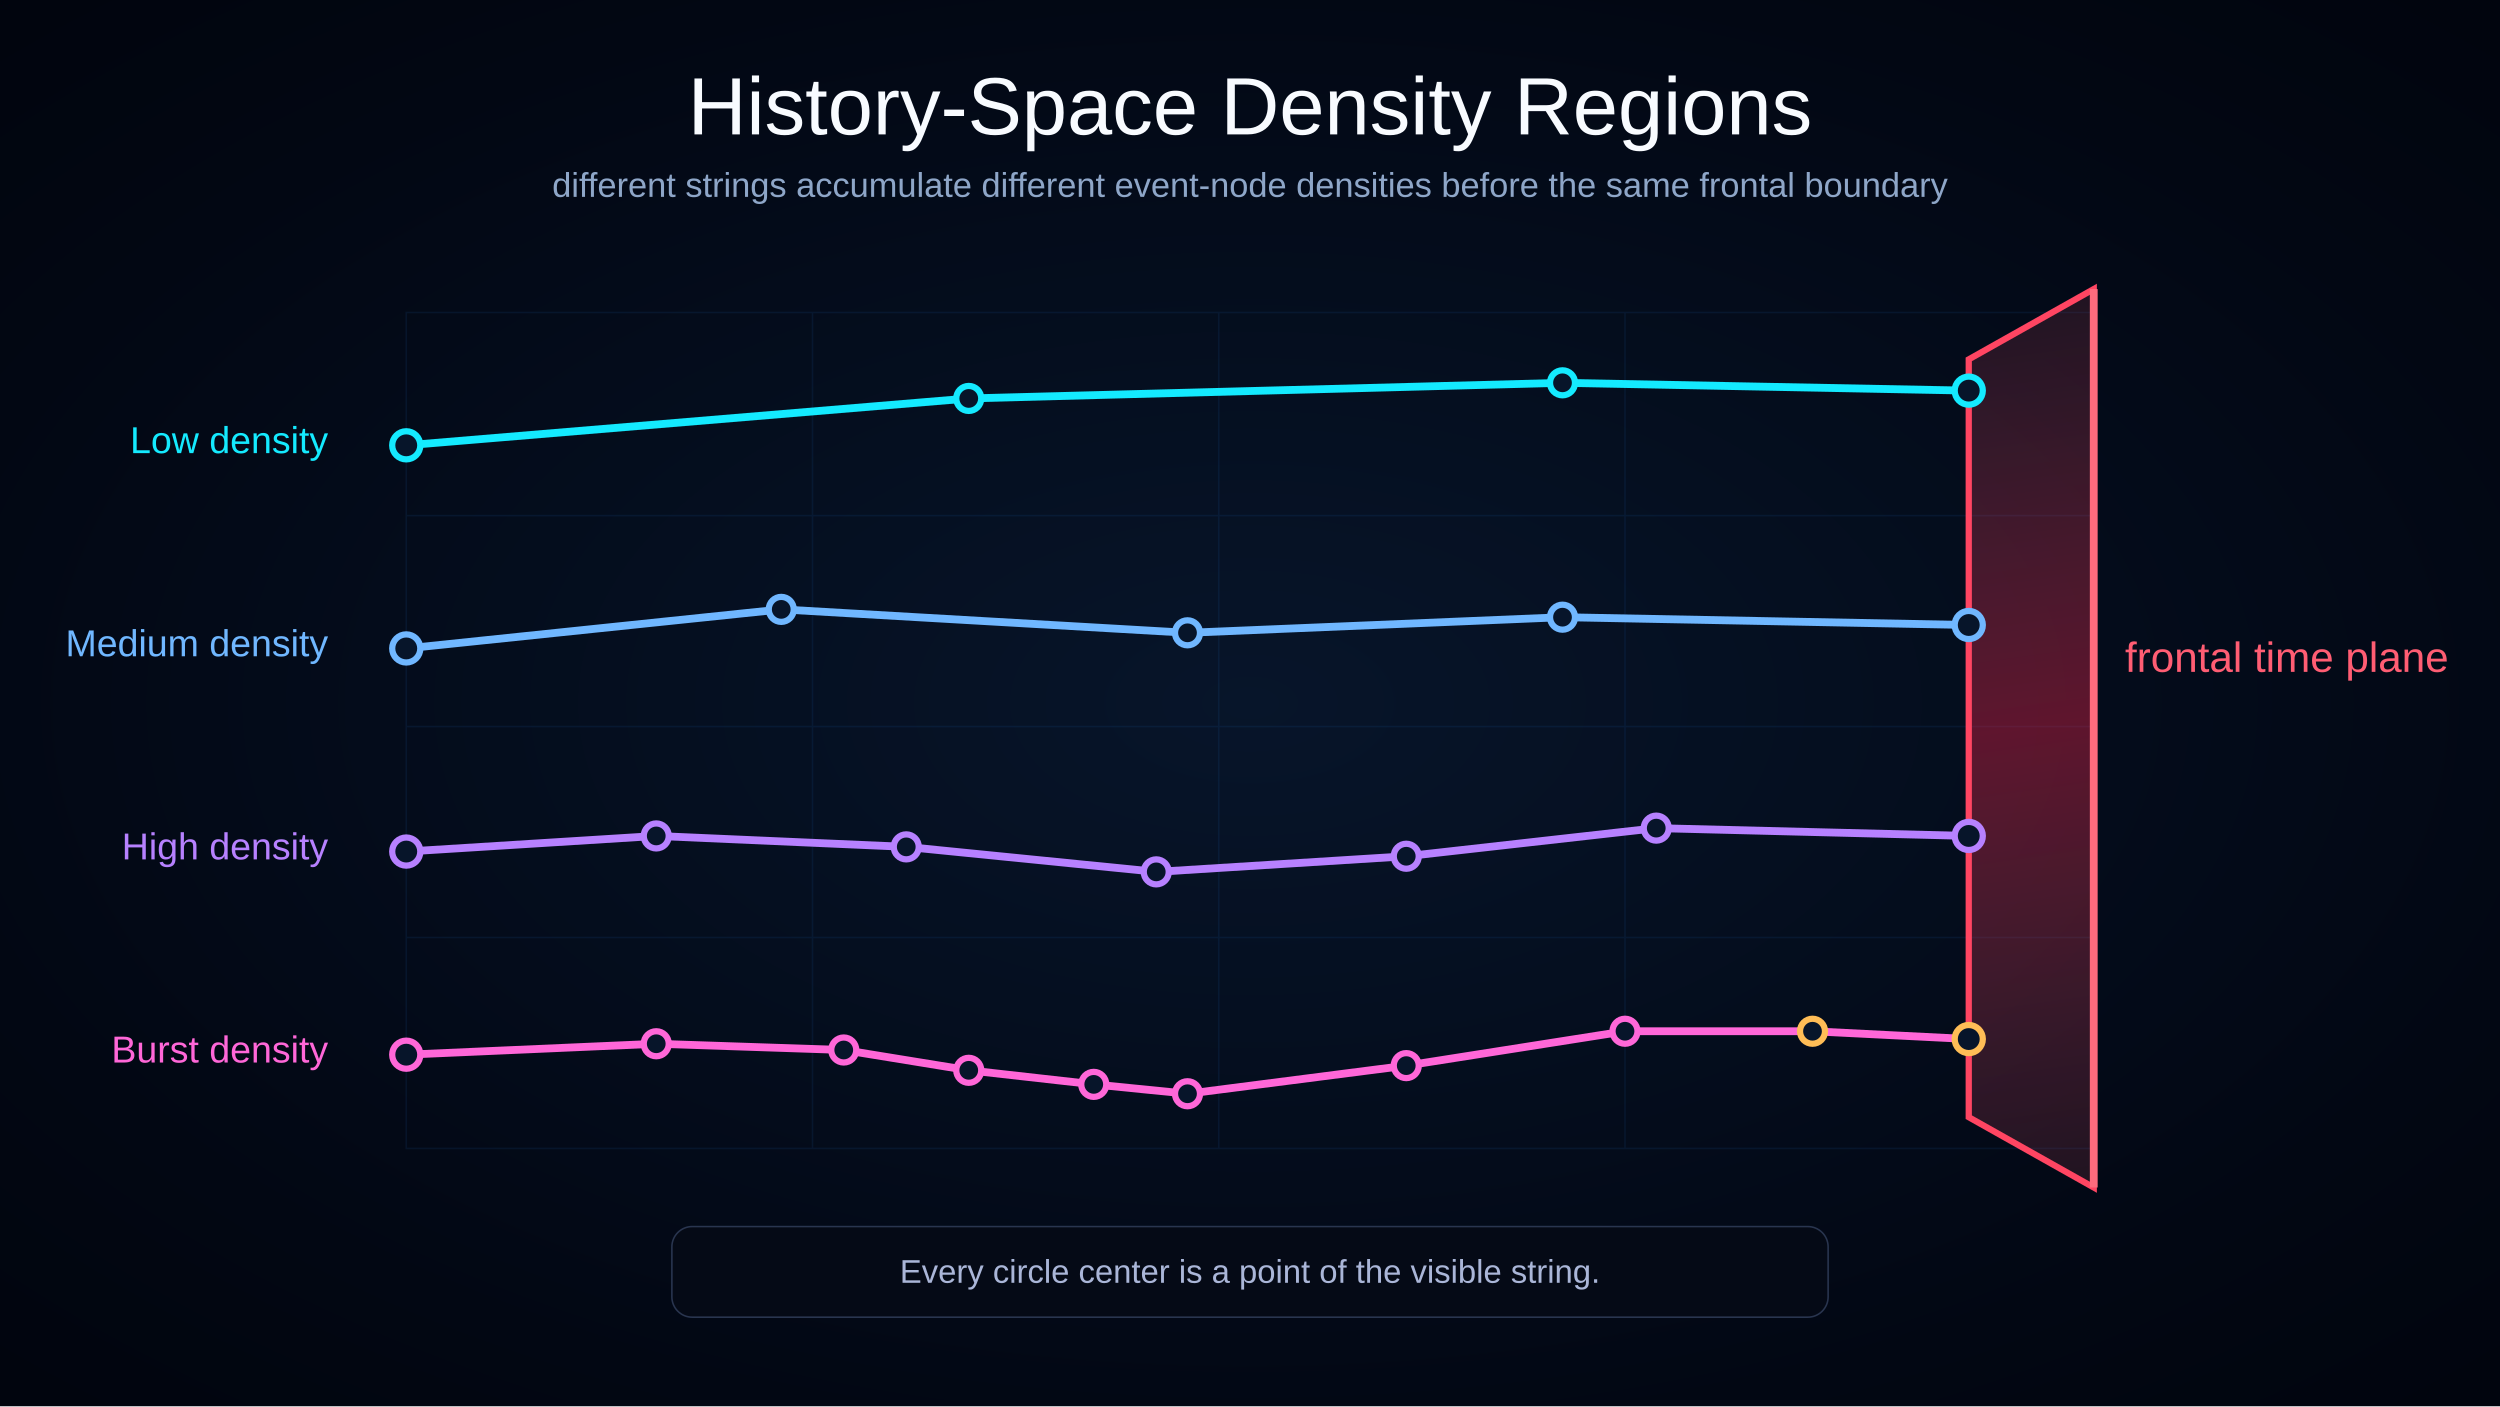
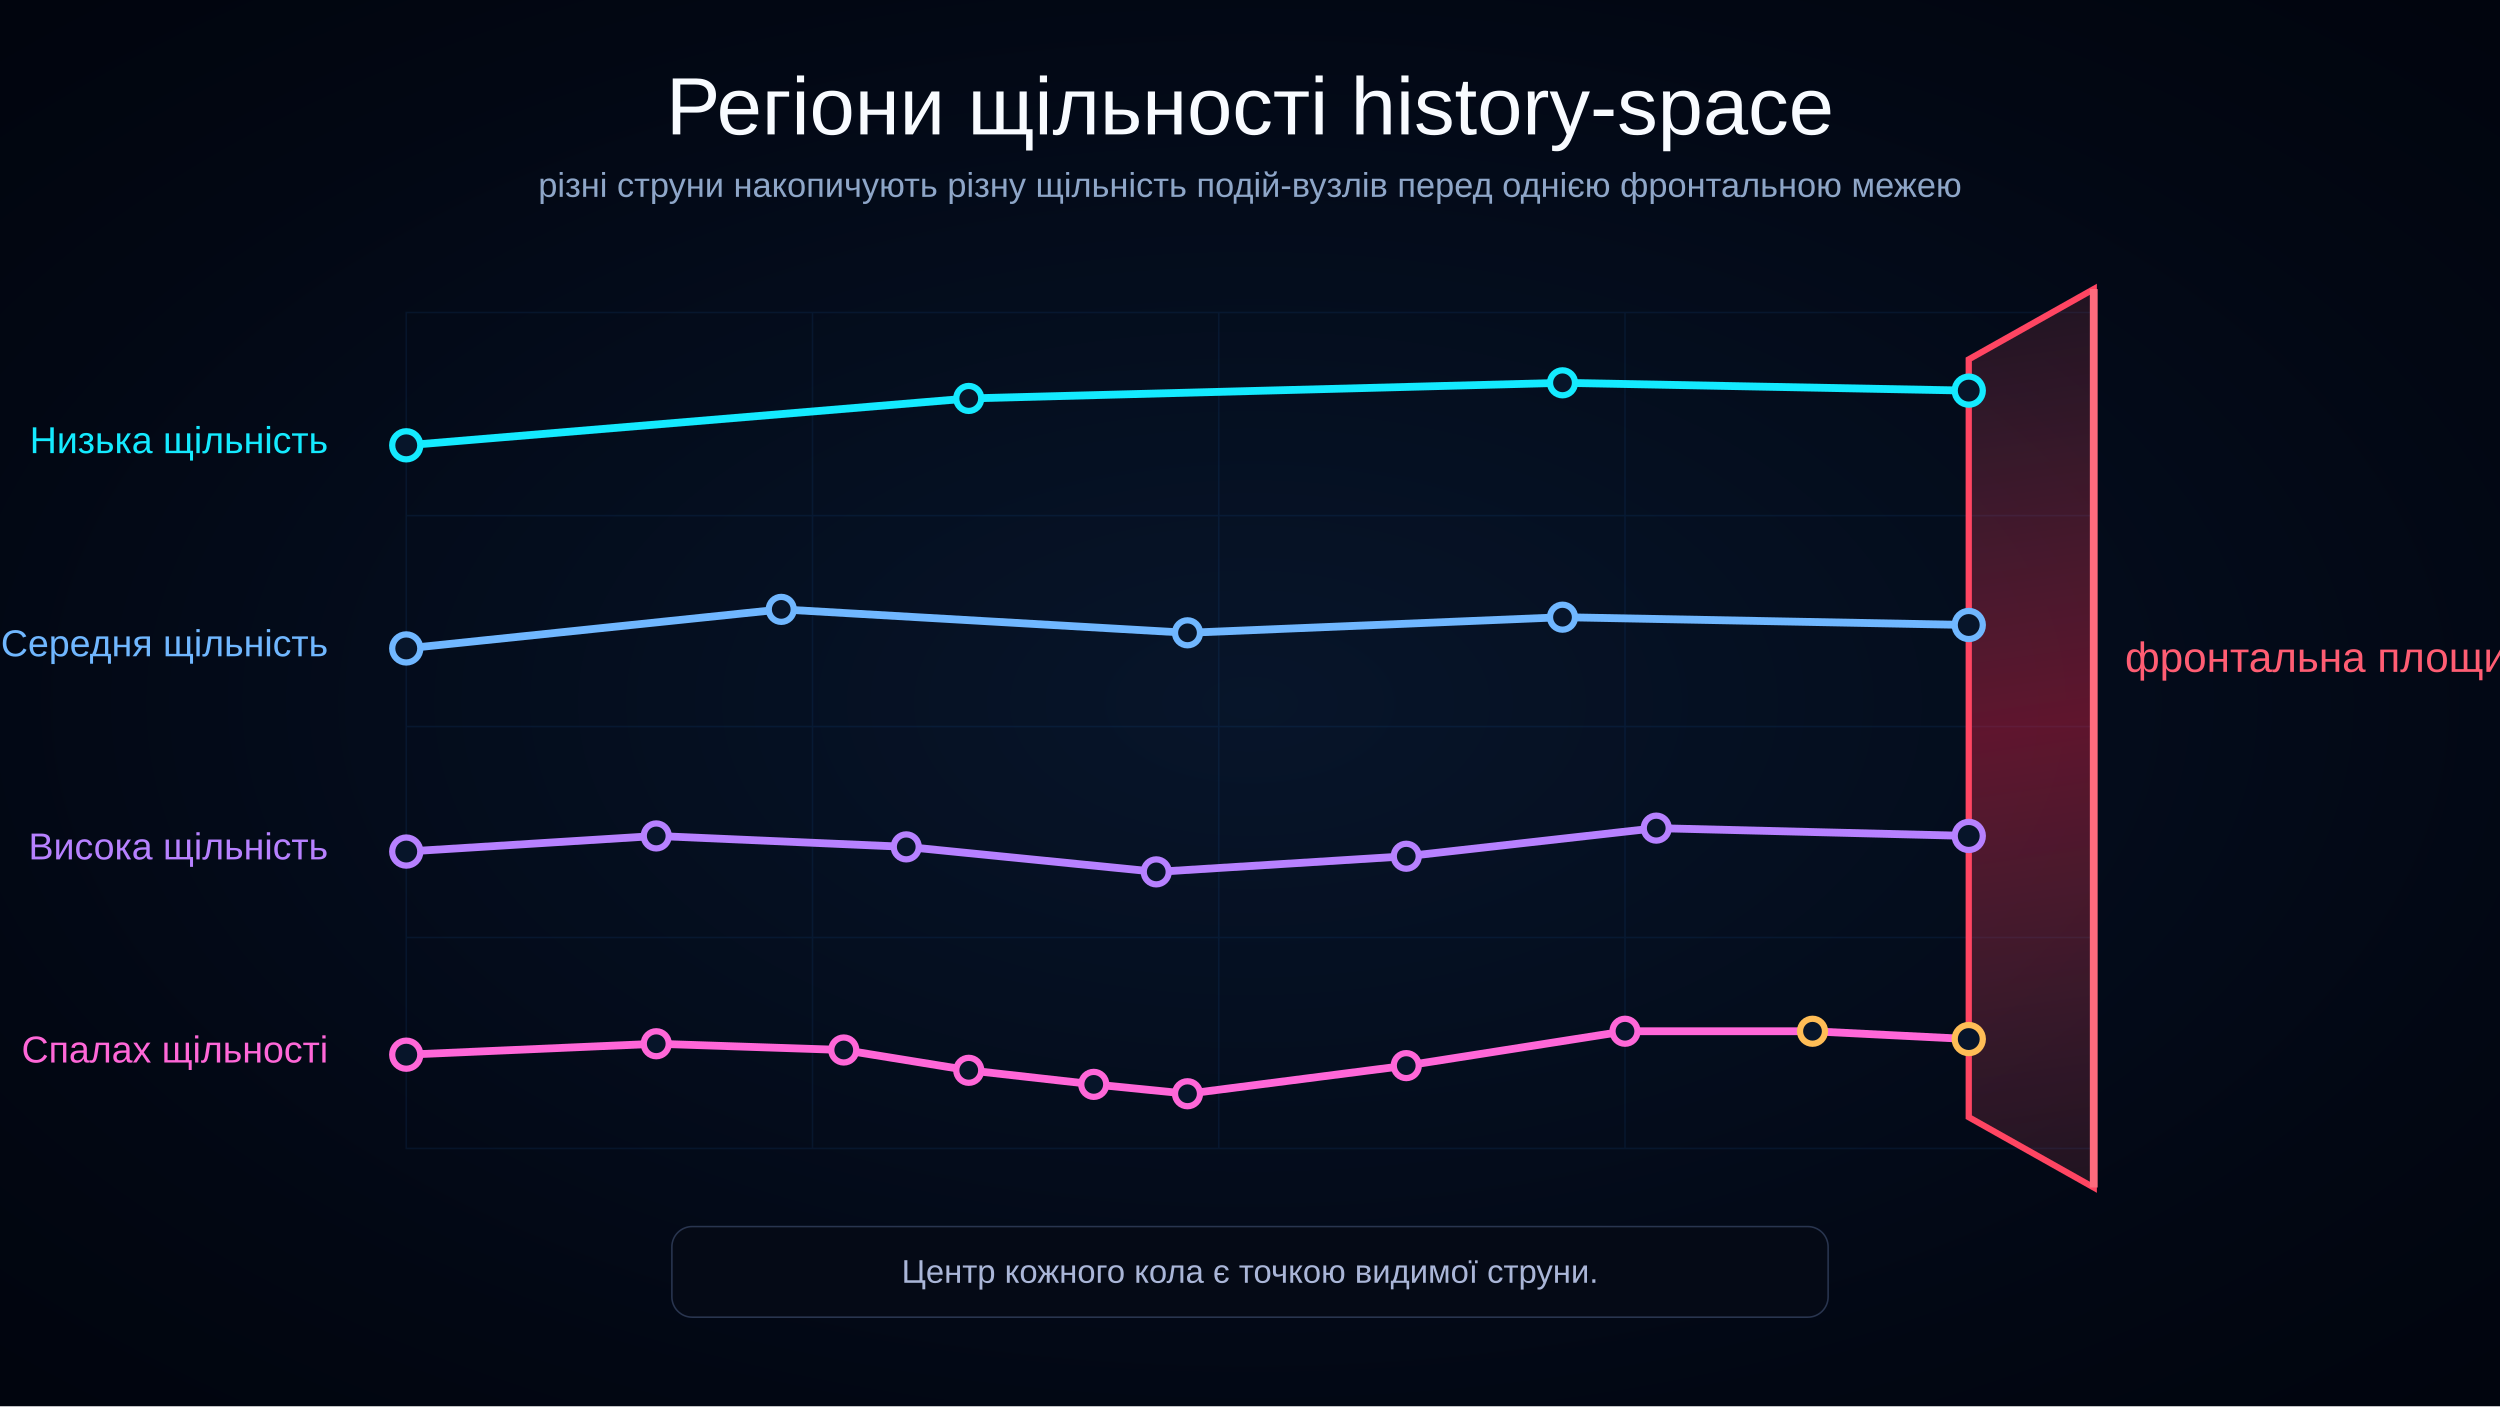
<svg xmlns="http://www.w3.org/2000/svg" viewBox="0 0 1600 900" role="img" aria-labelledby="title desc">
  <defs>
    <radialGradient id="bg" cx="50%" cy="50%" r="82%">
      <stop offset="0" stop-color="#07152a" />
      <stop offset="0.65" stop-color="#020713" />
      <stop offset="1" stop-color="#00030a" />
    </radialGradient>
    <linearGradient id="plane" x1="1260" y1="180" x2="1340" y2="750" gradientUnits="userSpaceOnUse">
      <stop offset="0" stop-color="#ff6076" stop-opacity="0.10" />
      <stop offset="0.5" stop-color="#ff244b" stop-opacity="0.36" />
      <stop offset="1" stop-color="#ff6076" stop-opacity="0.12" />
    </linearGradient>
  </defs>
  <rect width="1600" height="900" fill="url(#bg)" />
-   <text x="800" y="86" fill="#f8fbff" font-family="Segoe UI, Arial, sans-serif" font-size="52" text-anchor="middle">History-Space Density Regions</text>
-   <text x="800" y="126" fill="#8ea6c8" font-family="Segoe UI, Arial, sans-serif" font-size="22" text-anchor="middle">different strings accumulate different event-node densities before the same frontal boundary</text>
+   <text x="800" y="86" fill="#f8fbff" font-family="Segoe UI, Arial, sans-serif" font-size="52" text-anchor="middle">Регіони щільності history-space</text>
+   <text x="800" y="126" fill="#8ea6c8" font-family="Segoe UI, Arial, sans-serif" font-size="22" text-anchor="middle">різні струни накопичують різну щільність подій-вузлів перед однією фронтальною межею</text>
  <g opacity="0.12" stroke="#1a63bd" fill="none">
    <path d="M260 200 H1340 V735 H260 Z" />
    <path d="M260 330 H1340" />
    <path d="M260 465 H1340" />
    <path d="M260 600 H1340" />
    <path d="M520 200 V735" />
    <path d="M780 200 V735" />
    <path d="M1040 200 V735" />
  </g>
  <polygon points="1260,230 1340,185 1340,760 1260,715" fill="url(#plane)" stroke="#ff4562" stroke-width="4" />
  <line x1="1340" y1="185" x2="1340" y2="760" stroke="#ff6b7d" stroke-width="5" />
-   <text x="1360" y="430" fill="#ff5d73" font-family="Segoe UI, Arial, sans-serif" font-size="27">frontal time plane</text>
-   <text x="210" y="290" fill="#14eaff" font-family="Segoe UI, Arial, sans-serif" font-size="24" text-anchor="end">Low density</text>
-   <text x="210" y="420" fill="#70b7ff" font-family="Segoe UI, Arial, sans-serif" font-size="24" text-anchor="end">Medium density</text>
-   <text x="210" y="550" fill="#b781ff" font-family="Segoe UI, Arial, sans-serif" font-size="24" text-anchor="end">High density</text>
-   <text x="210" y="680" fill="#ff67d8" font-family="Segoe UI, Arial, sans-serif" font-size="24" text-anchor="end">Burst density</text>
+   <text x="1360" y="430" fill="#ff5d73" font-family="Segoe UI, Arial, sans-serif" font-size="27">фронтальна площина часу</text>
+   <text x="210" y="290" fill="#14eaff" font-family="Segoe UI, Arial, sans-serif" font-size="24" text-anchor="end">Низька щільність</text>
+   <text x="210" y="420" fill="#70b7ff" font-family="Segoe UI, Arial, sans-serif" font-size="24" text-anchor="end">Середня щільність</text>
+   <text x="210" y="550" fill="#b781ff" font-family="Segoe UI, Arial, sans-serif" font-size="24" text-anchor="end">Висока щільність</text>
+   <text x="210" y="680" fill="#ff67d8" font-family="Segoe UI, Arial, sans-serif" font-size="24" text-anchor="end">Спалах щільності</text>
  <g fill="none" stroke-linecap="round" stroke-linejoin="round" stroke-width="5">
    <polyline points="260,285 620,255 1000,245 1260,250" stroke="#14eaff" />
    <polyline points="260,415 500,390 760,405 1000,395 1260,400" stroke="#70b7ff" />
    <polyline points="260,545 420,535 580,542 740,558 900,548 1060,530 1260,535" stroke="#b781ff" />
    <polyline points="260,675 420,668 540,672 620,685 700,694 760,700 900,682 1040,660 1160,660 1260,665" stroke="#ff67d8" />
  </g>
  <g fill="#07152a" stroke-width="4">
    <circle cx="260" cy="285" r="9" stroke="#14eaff" />
    <circle cx="620" cy="255" r="8" stroke="#14eaff" />
    <circle cx="1000" cy="245" r="8" stroke="#14eaff" />
    <circle cx="1260" cy="250" r="9" stroke="#14eaff" />
    <circle cx="260" cy="415" r="9" stroke="#70b7ff" />
    <circle cx="500" cy="390" r="8" stroke="#70b7ff" />
    <circle cx="760" cy="405" r="8" stroke="#70b7ff" />
    <circle cx="1000" cy="395" r="8" stroke="#70b7ff" />
    <circle cx="1260" cy="400" r="9" stroke="#70b7ff" />
    <circle cx="260" cy="545" r="9" stroke="#b781ff" />
    <circle cx="420" cy="535" r="8" stroke="#b781ff" />
    <circle cx="580" cy="542" r="8" stroke="#b781ff" />
    <circle cx="740" cy="558" r="8" stroke="#b781ff" />
    <circle cx="900" cy="548" r="8" stroke="#b781ff" />
    <circle cx="1060" cy="530" r="8" stroke="#b781ff" />
    <circle cx="1260" cy="535" r="9" stroke="#b781ff" />
    <circle cx="260" cy="675" r="9" stroke="#ff67d8" />
    <circle cx="420" cy="668" r="8" stroke="#ff67d8" />
    <circle cx="540" cy="672" r="8" stroke="#ff67d8" />
    <circle cx="620" cy="685" r="8" stroke="#ff67d8" />
    <circle cx="700" cy="694" r="8" stroke="#ff67d8" />
    <circle cx="760" cy="700" r="8" stroke="#ff67d8" />
    <circle cx="900" cy="682" r="8" stroke="#ff67d8" />
    <circle cx="1040" cy="660" r="8" stroke="#ff67d8" />
    <circle cx="1160" cy="660" r="8" stroke="#ffbd56" />
    <circle cx="1260" cy="665" r="9" stroke="#ffbd56" />
  </g>
  <rect x="430" y="785" width="740" height="58" rx="13" fill="#050a16" stroke="#29354f" />
-   <text x="800" y="821" fill="#aab6d8" font-family="Segoe UI, Arial, sans-serif" font-size="21" text-anchor="middle">Every circle center is a point of the visible string.</text>
+   <text x="800" y="821" fill="#aab6d8" font-family="Segoe UI, Arial, sans-serif" font-size="21" text-anchor="middle">Центр кожного кола є точкою видимої струни.</text>
</svg>
